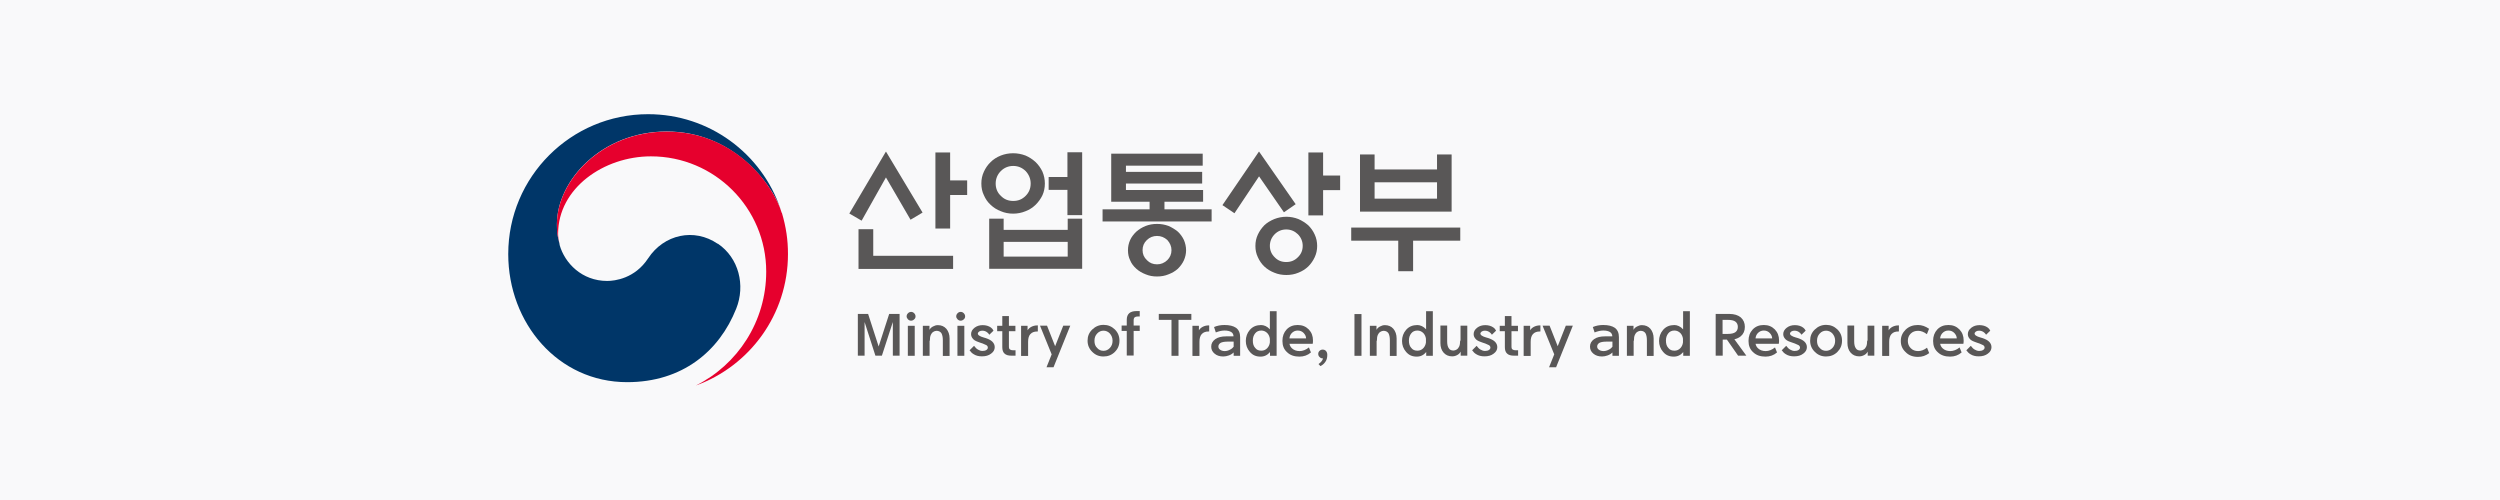
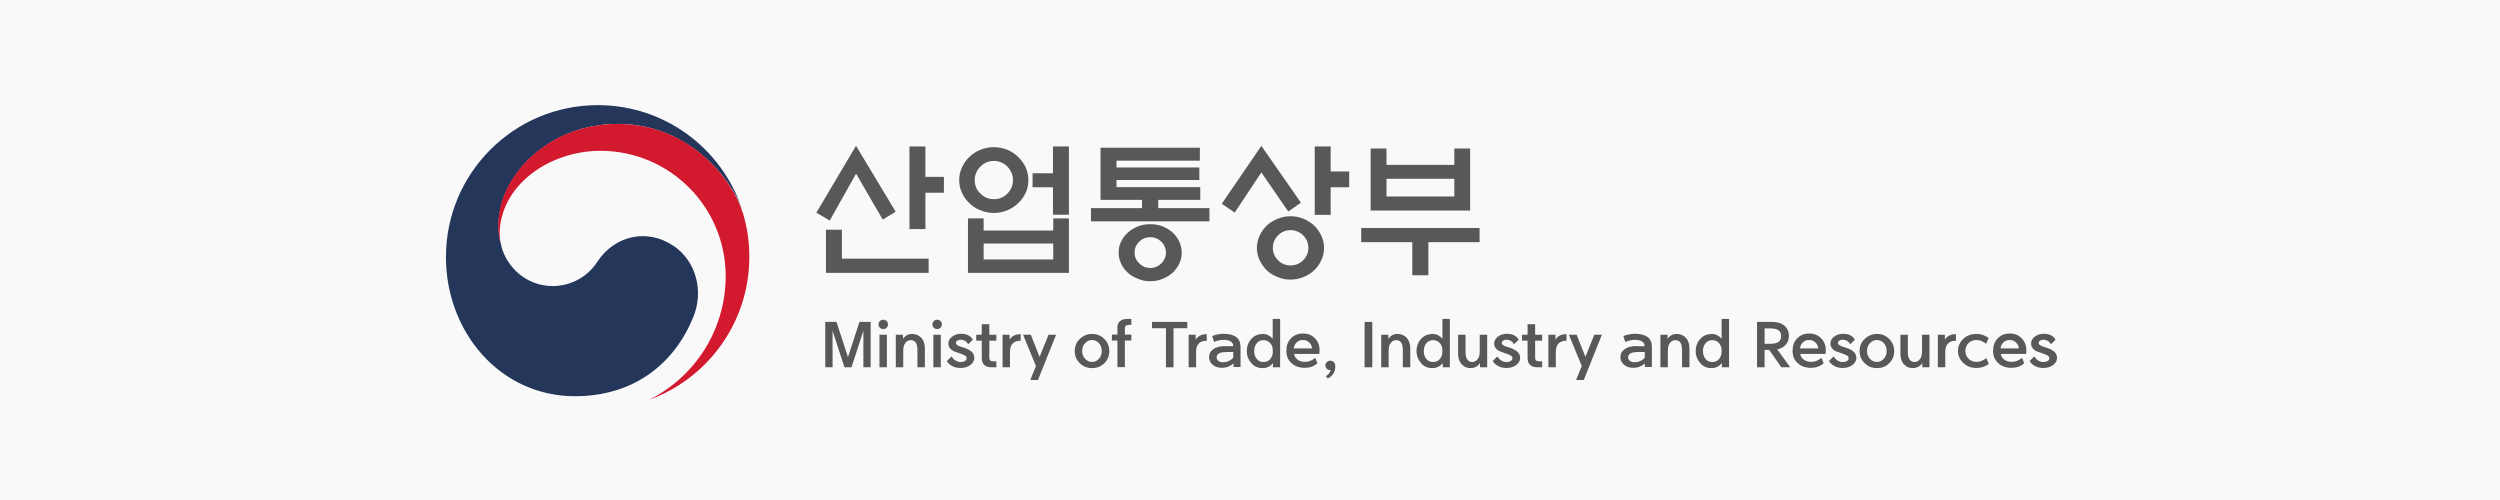
<svg xmlns="http://www.w3.org/2000/svg" id="Layer_1" version="1.1" viewBox="0 0 185 37">
  <defs>
    <style>
      .st0 {
        fill: #f9f9fa;
      }

      .st1 {
-         fill: #595757;
+         fill: none;
      }

      .st2 {
-         fill: #e6002d;
+         clip-path: url(#clippath-1);
      }

      .st3 {
-         fill: #003668;
+         fill: #24365a;
+       }
+ 
+       .st4 {
+         fill: #5a5757;
+       }
+ 
+       .st5 {
+         clip-path: url(#clippath);
+       }
+ 
+       .st6 {
+         fill: #d3192e;
      }
    </style>
+     <clipPath id="clippath">
+       <rect class="st1" x="24.52" y="-.34" width="135.95" height="35.68" />
+     </clipPath>
+     <clipPath id="clippath-1">
+       <rect class="st1" x="24.52" y="-.34" width="135.95" height="35.68" />
+     </clipPath>
  </defs>
  <rect class="st0" width="185" height="37" />
-   <path class="st3" d="M53.11,18.04c-1.74-1.19-3.98-.7-5.15,1.08-.98,1.49-2.46,1.67-3.03,1.67-1.86,0-3.14-1.31-3.52-2.67h0s0-.02,0-.04c0-.01,0-.03-.01-.05-.15-.57-.19-.84-.19-1.44,0-3.25,3.33-6.86,8.13-6.86s7.73,3.74,8.45,5.82c-.01-.04-.02-.07-.04-.11-1.39-4.07-5.25-6.99-9.79-6.99-5.71,0-10.35,4.63-10.35,10.35,0,5.11,3.68,9.48,8.8,9.48,4.08,0,6.82-2.29,8.07-5.44.69-1.72.2-3.75-1.36-4.81" />
-   <path class="st2" d="M57.85,15.76c-.6-2.03-3.44-6.02-8.51-6.02-4.8,0-8.13,3.62-8.13,6.86,0,.6.04.87.19,1.44-.06-.25-.1-.5-.1-.74,0-3.38,3.39-5.73,6.87-5.73,4.71,0,8.53,3.82,8.53,8.53,0,3.69-2.12,6.89-5.21,8.43h0c3.98-1.44,6.82-5.25,6.82-9.73,0-1.06-.14-1.99-.45-3.05" />
-   <g>
-     <path class="st1" d="M65.57,11.23l2.7,4.5-.89.53-1.82-3.13-1.8,3.2-.91-.53,2.7-4.57ZM64.62,16.96v1.97h5.91v.97h-7v-2.94h1.09ZM70.31,16.91h-1.09v-5.63h1.09v2.07h1.26v1.08h-1.26v2.48Z" />
-     <path class="st1" d="M77.32,13.58c0,.31-.06.61-.18.87-.13.27-.3.5-.51.71-.21.2-.45.36-.74.47-.29.12-.6.18-.92.18s-.63-.06-.91-.18c-.29-.11-.54-.27-.75-.47-.22-.2-.38-.43-.5-.71-.13-.26-.19-.55-.19-.87s.06-.6.19-.88c.12-.26.28-.5.5-.71.2-.2.45-.36.75-.48.28-.11.59-.17.91-.17s.63.06.92.17c.28.12.52.28.74.48.21.2.38.44.51.71.12.28.18.58.18.88ZM73.2,16.18h1.07v.83h4.74v-.83h1.07v3.71h-6.88v-3.71ZM76.27,13.58c0-.35-.13-.66-.37-.92-.26-.25-.56-.38-.92-.38s-.67.13-.92.38-.38.57-.38.92.12.67.38.91c.25.26.55.38.92.38s.66-.12.92-.38c.24-.24.37-.54.37-.91ZM79.01,17.9h-4.74v1.09h4.74v-1.09ZM77.6,13.1h1.39v-1.83h1.09v4.65h-1.09v-1.87h-1.39v-.96Z" />
-     <path class="st1" d="M82.23,14.93v-3.56h6.77v.89h-5.68v.46h5.64v.86h-5.64v.48h5.71v.87h-2.86v.56h3.49v.9h-8.07v-.9h3.48v-.56h-2.83ZM87.77,18.52c0,.26-.06.51-.16.74-.11.24-.26.44-.45.63-.2.18-.43.31-.69.41-.26.11-.54.16-.85.16s-.58-.05-.84-.16c-.26-.1-.49-.23-.69-.41-.2-.18-.36-.38-.46-.63-.11-.22-.16-.47-.16-.74s.05-.51.16-.76c.1-.22.26-.43.46-.62.19-.17.42-.31.69-.42.26-.1.53-.15.84-.15s.58.05.85.15c.25.11.48.25.69.42.19.18.34.39.45.62.1.24.16.49.16.76ZM86.69,18.51c0-.28-.11-.53-.31-.75-.22-.2-.47-.3-.76-.3s-.54.1-.75.3c-.22.21-.32.46-.32.75s.1.53.32.74c.2.21.45.31.75.31s.53-.1.76-.31c.2-.2.31-.44.31-.74Z" />
-     <path class="st1" d="M93.18,11.23l2.7,3.88-.87.6-1.84-2.66-1.82,2.73-.89-.6,2.7-3.96ZM97.47,18.2c0,.3-.06.57-.18.83-.12.26-.28.49-.48.69-.21.2-.45.35-.73.46-.28.12-.59.17-.89.17s-.61-.05-.89-.17c-.28-.11-.53-.26-.74-.46-.2-.19-.36-.42-.48-.69-.12-.25-.18-.52-.18-.83s.06-.58.18-.84c.12-.26.28-.48.48-.69.2-.19.45-.34.74-.46.28-.11.58-.17.89-.17s.61.06.89.17c.27.12.51.27.73.46.2.2.36.42.48.69.12.26.18.54.18.84ZM96.4,18.19c0-.32-.12-.62-.36-.86-.24-.23-.53-.35-.86-.35s-.62.12-.85.35-.36.53-.36.86.12.62.36.85c.23.24.51.35.85.35s.62-.11.86-.35c.24-.23.36-.51.36-.85ZM97.91,15.94h-1.09v-4.66h1.09v1.71h1.26v1.08h-1.26v1.88Z" />
-     <path class="st1" d="M99.99,16.84h8.07v.97h-3.49v2.26h-1.1v-2.26h-3.48v-.97ZM101.72,12.54h4.62v-1.11h1.08v4.23h-6.78v-4.23h1.08v1.11ZM106.34,13.49h-4.62v1.21h4.62v-1.21Z" />
-   </g>
-   <g>
-     <path class="st1" d="M66.57,23.23v3.09h-.5v-2.49l-.81,2.49h-.48l-.8-2.49v2.49h-.5v-3.09h.76l.78,2.41.78-2.41h.76Z" />
-     <path class="st1" d="M67.75,23.41c0,.09-.03.16-.1.22-.06.06-.14.1-.23.1-.09,0-.16-.03-.23-.1-.06-.06-.1-.14-.1-.22s.03-.16.1-.23c.06-.06.14-.1.23-.1.09,0,.16.03.23.1.06.06.1.14.1.23ZM67.18,26.33v-2.22h.51v2.22h-.51Z" />
-     <path class="st1" d="M68.79,25.21v1.12h-.5v-2.22h.49v.3c.05-.1.14-.19.26-.25.11-.06.23-.1.36-.1.26,0,.47.09.63.27.15.18.24.42.24.72v1.29h-.5v-1.16c0-.24-.04-.41-.11-.53-.08-.11-.2-.17-.36-.17-.08,0-.16.03-.24.08-.08.05-.14.13-.18.22-.05.11-.07.25-.07.44Z" />
-     <path class="st1" d="M71.42,23.41c0,.09-.03.16-.1.22-.06.06-.14.1-.23.1s-.16-.03-.23-.1c-.06-.06-.1-.14-.1-.22s.03-.16.1-.23.14-.1.23-.1.16.03.23.1c.06.06.1.14.1.23ZM70.85,26.33v-2.22h.51v2.22h-.51Z" />
-     <path class="st1" d="M71.76,25.91l.32-.32c.09.12.18.22.29.28.1.06.21.1.33.1s.21-.02.29-.07c.07-.05.11-.1.11-.18,0-.07-.04-.14-.11-.18-.08-.04-.17-.08-.27-.12-.12-.04-.25-.08-.37-.13-.17-.06-.3-.14-.37-.24-.08-.1-.12-.2-.12-.33,0-.18.09-.34.26-.47.17-.13.37-.19.6-.19s.45.06.61.18c.08.06.15.14.19.23l-.31.3c-.05-.07-.09-.13-.15-.17-.1-.08-.22-.13-.37-.13-.09,0-.16.02-.23.06-.06.05-.1.1-.1.15,0,.06.04.12.11.16.07.05.17.09.31.13.05.02.11.04.17.05.21.07.38.16.49.27.11.11.17.25.17.4,0,.19-.09.35-.27.48-.18.14-.4.2-.68.2-.24,0-.44-.05-.61-.16-.12-.07-.22-.17-.31-.3Z" />
-     <path class="st1" d="M74.66,23.39v.72h.48v.4h-.48v1.13c0,.11.02.19.08.22.05.04.12.06.22.06h.19v.4h-.3c-.24,0-.41-.05-.52-.16-.11-.1-.16-.26-.16-.47v-1.18h-.38v-.4h.38v-.72h.51Z" />
-     <path class="st1" d="M75.56,26.33v-2.22h.48v.33c.07-.11.16-.19.27-.25.13-.07.28-.11.45-.11h.04v.45h-.05c-.21,0-.38.06-.5.19-.12.13-.17.32-.17.58v1.04h-.5Z" />
-     <path class="st1" d="M77.83,26.24l-.87-2.14h.52l.6,1.52.6-1.52h.52l-1.24,3.08h-.52l.38-.95Z" />
-     <path class="st1" d="M81.66,26.38c-.33,0-.6-.11-.83-.34-.23-.22-.35-.5-.35-.83s.11-.6.35-.83c.23-.22.5-.34.83-.34s.6.11.84.34c.23.23.34.5.34.83s-.11.6-.34.83c-.23.23-.51.34-.84.34ZM81.66,25.96c.18,0,.34-.07.47-.21.13-.14.2-.31.2-.53s-.07-.39-.2-.54c-.13-.14-.29-.21-.47-.21s-.34.07-.47.21c-.14.15-.2.32-.2.54s.06.4.2.53c.13.15.29.21.47.21Z" />
-     <path class="st1" d="M83.38,23.66c0-.21.06-.37.18-.48.11-.1.29-.16.53-.16h.25v.4h-.15c-.1,0-.17.02-.22.06-.05.04-.08.11-.08.22v.39h.45v.4h-.45v1.82h-.51v-1.82h-.38v-.4h.38v-.44Z" />
-     <path class="st1" d="M87.21,23.67v2.66h-.52v-2.66h-.94v-.44h2.41v.44h-.94Z" />
-     <path class="st1" d="M88.24,26.33v-2.22h.48v.33c.07-.11.16-.19.27-.25.13-.07.28-.11.45-.11h.04v.45h-.05c-.21,0-.38.06-.5.19-.12.13-.17.32-.17.58v1.04h-.5Z" />
-     <path class="st1" d="M90.75,24.89h.53c0-.14-.06-.25-.17-.32-.12-.07-.28-.11-.49-.11h-.01c-.2,0-.41.05-.64.14l-.13-.4c.23-.1.49-.15.77-.15h0c.37,0,.66.07.86.21.2.15.3.38.3.69v1.38h-.48v-.25c-.1.1-.21.17-.35.22-.14.05-.28.08-.42.08-.26,0-.48-.07-.64-.21-.17-.14-.25-.31-.25-.52,0-.23.1-.41.31-.56.19-.13.45-.2.8-.2ZM90.62,25.98c.13,0,.26-.03.39-.1.13-.06.22-.14.28-.22v-.38h-.45c-.25,0-.43.04-.53.1-.1.07-.15.16-.15.26s.04.18.13.24c.08.06.2.1.34.1Z" />
-     <path class="st1" d="M93.29,24.05c.26,0,.49.11.68.32v-1.34h.5v3.3h-.49v-.28c-.19.23-.42.34-.7.34-.33,0-.59-.11-.79-.35-.2-.23-.3-.5-.3-.81s.1-.59.3-.82c.2-.23.46-.35.79-.35ZM93.97,25.36c0-.1,0-.19,0-.29-.02-.16-.08-.3-.19-.42-.12-.12-.27-.19-.44-.19-.2,0-.35.07-.46.21-.12.15-.17.32-.17.54s.05.4.17.53c.11.15.26.21.46.21.17,0,.32-.06.44-.19.1-.11.17-.25.19-.42Z" />
-     <path class="st1" d="M95.42,25.44c.03.14.09.25.19.34.14.13.33.2.56.2s.47-.09.69-.27l.15.37c-.24.21-.53.31-.85.31-.38,0-.68-.1-.91-.32-.24-.21-.35-.49-.35-.84s.1-.62.31-.85c.21-.22.48-.33.82-.33s.6.11.82.33c.21.22.31.49.31.81,0,.09,0,.17-.02.25h-1.71ZM95.41,25.04h1.24c0-.15-.07-.28-.18-.4-.12-.12-.26-.18-.44-.18s-.33.07-.45.2c-.09.1-.15.23-.16.38Z" />
-     <path class="st1" d="M97.9,26.52h-.02c-.09,0-.17-.03-.23-.1-.07-.06-.1-.14-.1-.23s.03-.17.1-.23c.06-.06.14-.09.23-.09s.17.03.23.09c.07.07.11.17.11.3,0,.22-.05.4-.16.54-.1.14-.22.23-.35.29l-.14-.15c.12-.08.21-.17.27-.27.03-.05.05-.09.06-.15Z" />
-     <path class="st1" d="M100.23,26.33v-3.09h.52v3.09h-.52Z" />
-     <path class="st1" d="M101.87,25.21v1.12h-.5v-2.22h.49v.3c.05-.1.14-.19.26-.25.11-.06.23-.1.36-.1.26,0,.47.09.63.27.15.18.24.42.24.72v1.29h-.5v-1.16c0-.24-.04-.41-.11-.53-.08-.11-.2-.17-.36-.17-.08,0-.16.03-.24.08-.08.05-.14.13-.18.22-.05.11-.07.25-.07.44Z" />
-     <path class="st1" d="M104.85,24.05c.26,0,.49.11.68.32v-1.34h.5v3.3h-.49v-.28c-.19.23-.42.34-.7.34-.33,0-.59-.11-.79-.35-.2-.23-.3-.5-.3-.81s.1-.59.3-.82c.2-.23.46-.35.79-.35ZM105.52,25.36c0-.1,0-.19,0-.29-.02-.16-.08-.3-.19-.42-.12-.12-.27-.19-.44-.19-.2,0-.35.07-.46.21-.12.15-.17.32-.17.54s.05.4.17.53c.11.15.26.21.46.21.17,0,.32-.06.44-.19.1-.11.17-.25.19-.42Z" />
-     <path class="st1" d="M108.08,25.22v-1.12h.5v2.22h-.49v-.3c-.06.11-.15.2-.25.25-.12.07-.25.1-.38.1-.26,0-.47-.09-.63-.27-.16-.18-.24-.42-.24-.72v-1.29h.5v1.16c0,.24.04.41.12.52.07.12.19.17.35.17.08,0,.16-.03.24-.08.08-.05.14-.13.18-.22.05-.11.07-.25.07-.44Z" />
-     <path class="st1" d="M108.95,25.91l.32-.32c.09.12.18.22.29.28.1.06.21.1.33.1s.21-.02.29-.07c.07-.05.11-.1.11-.18,0-.07-.04-.14-.11-.18-.08-.04-.17-.08-.27-.12-.12-.04-.25-.08-.37-.13-.17-.06-.3-.14-.37-.24-.08-.1-.12-.2-.12-.33,0-.18.09-.34.26-.47.17-.13.37-.19.6-.19s.45.06.61.18c.08.06.15.14.19.23l-.31.3c-.05-.07-.09-.13-.15-.17-.1-.08-.22-.13-.37-.13-.09,0-.16.02-.23.06-.06.05-.1.1-.1.15,0,.06.04.12.11.16.07.05.17.09.31.13.05.02.11.04.17.05.21.07.38.16.49.27.11.11.17.25.17.4,0,.19-.09.35-.27.48-.18.14-.4.2-.68.2-.24,0-.44-.05-.61-.16-.12-.07-.22-.17-.31-.3Z" />
-     <path class="st1" d="M111.85,23.39v.72h.48v.4h-.48v1.13c0,.11.02.19.08.22.05.04.12.06.22.06h.19v.4h-.3c-.24,0-.41-.05-.52-.16-.11-.1-.16-.26-.16-.47v-1.18h-.38v-.4h.38v-.72h.51Z" />
-     <path class="st1" d="M112.75,26.33v-2.22h.48v.33c.07-.11.16-.19.27-.25.13-.07.28-.11.45-.11h.04v.45h-.05c-.21,0-.38.06-.5.19-.12.13-.17.32-.17.58v1.04h-.5Z" />
-     <path class="st1" d="M115.02,26.24l-.87-2.14h.52l.6,1.52.6-1.52h.52l-1.24,3.08h-.52l.38-.95Z" />
-     <path class="st1" d="M118.78,24.89h.53c0-.14-.06-.25-.17-.32-.12-.07-.28-.11-.49-.11h-.01c-.2,0-.41.05-.64.14l-.13-.4c.23-.1.49-.15.77-.15h0c.37,0,.66.07.86.21.2.15.3.38.3.69v1.38h-.48v-.25c-.1.1-.21.17-.35.22-.14.05-.28.08-.42.08-.26,0-.48-.07-.64-.21-.17-.14-.25-.31-.25-.52,0-.23.1-.41.31-.56.19-.13.45-.2.8-.2ZM118.65,25.98c.13,0,.26-.03.39-.1.13-.06.22-.14.28-.22v-.38h-.45c-.25,0-.43.04-.53.1-.1.07-.15.16-.15.26s.04.18.13.24c.08.06.2.1.34.1Z" />
-     <path class="st1" d="M120.89,25.21v1.12h-.5v-2.22h.49v.3c.05-.1.14-.19.26-.25.11-.06.23-.1.36-.1.26,0,.47.09.63.27.15.18.24.42.24.72v1.29h-.5v-1.16c0-.24-.04-.41-.11-.53-.08-.11-.2-.17-.36-.17-.08,0-.16.03-.24.08-.08.05-.14.13-.18.22-.05.11-.07.25-.07.44Z" />
-     <path class="st1" d="M123.87,24.05c.26,0,.49.11.68.32v-1.34h.5v3.3h-.49v-.28c-.19.23-.42.34-.7.34-.33,0-.59-.11-.79-.35-.2-.23-.3-.5-.3-.81s.1-.59.3-.82c.2-.23.46-.35.79-.35ZM124.54,25.36c0-.1,0-.19,0-.29-.02-.16-.08-.3-.19-.42-.12-.12-.27-.19-.44-.19-.2,0-.35.07-.46.21-.12.15-.17.32-.17.54s.05.4.17.53c.11.15.26.21.46.21.17,0,.32-.06.44-.19.1-.11.17-.25.19-.42Z" />
-     <path class="st1" d="M128.34,25.1l.89,1.22h-.61l-.83-1.19h-.31v1.19h-.52v-3.09h1c.37,0,.66.09.86.26.2.18.3.41.3.7s-.1.52-.3.69c-.13.11-.3.19-.49.23ZM128.6,24.19c0-.17-.06-.3-.18-.39-.12-.09-.31-.13-.58-.13h-.37v1.04h.37c.26,0,.46-.04.58-.13.12-.09.18-.22.18-.39Z" />
-     <path class="st1" d="M129.91,25.44c.03.14.09.25.19.34.14.13.33.2.56.2s.47-.09.69-.27l.15.37c-.24.21-.53.31-.85.31-.38,0-.68-.1-.91-.32-.24-.21-.35-.49-.35-.84s.1-.62.31-.85c.21-.22.48-.33.82-.33s.6.11.82.33c.21.22.31.49.31.81,0,.09,0,.17-.02.25h-1.71ZM129.9,25.04h1.24c0-.15-.07-.28-.18-.4-.12-.12-.26-.18-.44-.18s-.33.07-.45.2c-.09.1-.15.23-.16.38Z" />
-     <path class="st1" d="M131.86,25.91l.32-.32c.09.12.18.22.29.28.1.06.21.1.33.1s.21-.02.29-.07c.07-.05.11-.1.11-.18,0-.07-.04-.14-.11-.18-.08-.04-.17-.08-.27-.12-.12-.04-.25-.08-.37-.13-.17-.06-.3-.14-.37-.24-.08-.1-.12-.2-.12-.33,0-.18.09-.34.26-.47.17-.13.37-.19.6-.19s.45.06.61.18c.08.06.15.14.19.23l-.31.3c-.05-.07-.09-.13-.15-.17-.1-.08-.22-.13-.37-.13-.09,0-.16.02-.23.06-.06.05-.1.1-.1.15,0,.06.04.12.11.16.07.05.17.09.31.13.05.02.11.04.17.05.21.07.38.16.49.27.11.11.17.25.17.4,0,.19-.09.35-.27.48-.18.14-.4.2-.68.2-.24,0-.44-.05-.61-.16-.12-.07-.22-.17-.31-.3Z" />
-     <path class="st1" d="M135.13,26.38c-.33,0-.6-.11-.83-.34-.23-.22-.35-.5-.35-.83s.11-.6.35-.83c.23-.22.5-.34.83-.34s.6.11.84.34c.23.23.34.5.34.83s-.11.6-.34.83c-.23.23-.51.34-.84.34ZM135.13,25.96c.18,0,.34-.07.47-.21.13-.14.2-.31.2-.53s-.07-.39-.2-.54c-.13-.14-.29-.21-.47-.21s-.34.07-.47.21c-.14.15-.2.32-.2.54s.06.4.2.53c.13.15.29.21.47.21Z" />
-     <path class="st1" d="M138.2,25.22v-1.12h.5v2.22h-.49v-.3c-.06.11-.15.2-.25.25-.12.07-.25.1-.38.1-.26,0-.47-.09-.63-.27-.16-.18-.24-.42-.24-.72v-1.29h.5v1.16c0,.24.04.41.12.52.07.12.19.17.35.17.08,0,.16-.03.24-.08.08-.05.14-.13.18-.22.05-.11.07-.25.07-.44Z" />
-     <path class="st1" d="M139.28,26.33v-2.22h.48v.33c.07-.11.16-.19.27-.25.13-.07.28-.11.45-.11h.04v.45h-.05c-.21,0-.38.06-.5.19-.12.13-.17.32-.17.58v1.04h-.5Z" />
-     <path class="st1" d="M140.66,25.22c0-.32.12-.59.36-.83.24-.23.54-.34.91-.34.29,0,.56.1.82.28l-.16.4c-.22-.17-.44-.25-.65-.25-.23,0-.41.07-.55.21-.15.15-.21.33-.21.54s.07.39.21.53c.14.15.33.22.55.22s.44-.08.66-.25l.16.4c-.25.19-.52.28-.83.28-.37,0-.68-.11-.91-.35-.25-.23-.36-.5-.36-.82Z" />
-     <path class="st1" d="M143.57,25.44c.03.14.09.25.19.34.14.13.33.2.56.2s.47-.09.69-.27l.15.37c-.24.21-.53.31-.85.31-.38,0-.68-.1-.91-.32-.24-.21-.35-.49-.35-.84s.1-.62.31-.85c.21-.22.48-.33.82-.33s.6.11.82.33c.21.22.31.49.31.81,0,.09,0,.17-.02.25h-1.71ZM143.56,25.04h1.24c0-.15-.07-.28-.18-.4-.12-.12-.26-.18-.44-.18s-.33.07-.45.2c-.09.1-.15.23-.16.38Z" />
-     <path class="st1" d="M145.52,25.91l.32-.32c.09.12.18.22.29.28.1.06.21.1.33.1s.21-.02.29-.07c.07-.05.11-.1.11-.18,0-.07-.04-.14-.11-.18-.08-.04-.17-.08-.27-.12-.12-.04-.25-.08-.37-.13-.17-.06-.3-.14-.37-.24-.08-.1-.12-.2-.12-.33,0-.18.09-.34.26-.47.17-.13.37-.19.6-.19s.45.06.61.18c.08.06.15.14.19.23l-.31.3c-.05-.07-.09-.13-.15-.17-.1-.08-.22-.13-.37-.13-.09,0-.16.02-.23.06-.06.05-.1.1-.1.15,0,.06.04.12.11.16.07.05.17.09.31.13.05.02.11.04.17.05.21.07.38.16.49.27.11.11.17.25.17.4,0,.19-.09.35-.27.48-.18.14-.4.2-.68.2-.24,0-.44-.05-.61-.16-.12-.07-.22-.17-.31-.3Z" />
+   <g class="st5">
+     <g class="st2">
+       <path class="st3" d="M49.81,18.18c-1.9-1.29-4.32-.76-5.59,1.17-1.06,1.62-2.67,1.82-3.29,1.82-2.03,0-3.41-1.43-3.82-2.9h0s0-.03,0-.04c0-.02,0-.03-.01-.05-.16-.61-.2-.91-.2-1.56,0-3.53,3.62-7.45,8.83-7.45s8.39,4.06,9.18,6.32c-.01-.04-.02-.08-.04-.12-1.51-4.42-5.7-7.59-10.63-7.59-6.21,0-11.24,5.03-11.24,11.24,0,5.55,4,10.3,9.55,10.3,4.43,0,7.4-2.48,8.77-5.9.75-1.87.22-4.07-1.48-5.23" />
+       <path class="st6" d="M54.95,15.71c-.66-2.2-3.73-6.54-9.25-6.54-5.21,0-8.83,3.93-8.83,7.45,0,.65.04.95.2,1.56-.07-.27-.1-.54-.1-.8,0-3.67,3.68-6.22,7.46-6.22,5.12,0,9.27,4.15,9.27,9.27,0,4.01-2.31,7.48-5.66,9.15h0c4.32-1.56,7.41-5.71,7.41-10.57,0-1.15-.15-2.17-.49-3.31" />
+       <path class="st4" d="M63.34,10.78l2.94,4.89-.96.58-1.97-3.4-1.95,3.47-.99-.58,2.94-4.96ZM62.3,17v2.14h6.42v1.05h-7.6v-3.19h1.18ZM68.48,16.95h-1.18v-6.11h1.18v2.25h1.37v1.17h-1.37v2.7Z" />
+       <path class="st4" d="M76.1,13.33c0,.34-.07.66-.2.94-.14.3-.33.55-.56.77-.23.22-.49.39-.8.52-.32.13-.65.2-1,.2s-.68-.07-.99-.2c-.32-.12-.59-.3-.81-.52-.24-.22-.42-.47-.55-.77-.14-.28-.21-.6-.21-.94s.07-.65.21-.95c.13-.28.31-.55.55-.77.22-.22.49-.39.81-.53.31-.12.64-.19.99-.19s.68.07,1,.19c.31.13.57.31.8.53.23.22.42.48.56.77.13.31.2.62.2.95M71.63,16.16h1.16v.9h5.15v-.9h1.16v4.03h-7.47v-4.03ZM74.96,13.33c0-.38-.14-.71-.41-1-.28-.27-.61-.42-1-.42s-.72.14-1,.42c-.28.28-.42.61-.42,1s.13.72.42.99c.27.28.6.42,1,.42s.71-.13,1-.42c.26-.26.41-.59.41-.99M77.94,18.02h-5.15v1.18h5.15v-1.18ZM76.41,12.82h1.51v-1.98h1.18v5.05h-1.18v-2.03h-1.51v-1.04Z" />
+       <path class="st4" d="M81.44,14.8v-3.87h7.35v.96h-6.17v.5h6.13v.93h-6.13v.53h6.2v.94h-3.11v.61h3.79v.98h-8.77v-.98h3.78v-.61h-3.08ZM87.45,18.7c0,.29-.07.56-.18.8-.12.26-.29.48-.49.68-.22.2-.47.34-.74.45-.29.12-.59.18-.92.18s-.62-.05-.91-.18c-.29-.11-.54-.25-.75-.45-.22-.2-.39-.42-.5-.68-.12-.24-.18-.51-.18-.8s.05-.56.18-.82c.11-.24.28-.47.5-.67.21-.19.46-.34.75-.46.28-.11.58-.16.91-.16s.64.05.92.16c.27.12.53.27.74.46.21.2.37.43.49.67.11.26.18.54.18.82M86.28,18.69c0-.31-.12-.58-.34-.81-.24-.22-.52-.33-.82-.33s-.59.11-.81.33c-.24.23-.35.5-.35.81s.11.58.35.8c.22.23.49.34.81.34s.58-.11.82-.34c.22-.22.34-.48.34-.8" />
+       <path class="st4" d="M93.33,10.78l2.94,4.22-.94.65-1.99-2.89-1.97,2.97-.96-.65,2.94-4.3ZM97.98,18.35c0,.33-.07.62-.2.9-.13.29-.31.54-.53.75-.23.22-.49.38-.79.5-.31.13-.64.19-.96.19s-.66-.05-.96-.19c-.31-.12-.58-.29-.8-.5-.22-.21-.39-.46-.53-.75-.13-.27-.2-.57-.2-.9s.07-.62.2-.91c.13-.28.31-.53.53-.75.22-.21.49-.37.8-.5.31-.12.62-.19.96-.19s.66.07.96.19c.3.13.56.3.79.5.22.22.39.46.53.75.13.28.2.59.2.91M96.82,18.34c0-.35-.13-.67-.39-.93-.26-.25-.58-.38-.93-.38s-.67.13-.92.38c-.26.26-.39.58-.39.93s.13.67.39.92c.25.26.56.38.92.38s.67-.12.93-.38c.26-.25.39-.56.39-.92M98.47,15.9h-1.18v-5.06h1.18v1.85h1.37v1.17h-1.37v2.04Z" />
+       <path class="st4" d="M100.72,16.87h8.77v1.05h-3.79v2.45h-1.19v-2.45h-3.78v-1.05ZM102.6,12.2h5.02v-1.21h1.17v4.59h-7.36v-4.59h1.17v1.21ZM107.62,13.23h-5.02v1.31h5.02v-1.31Z" />
+       <polygon class="st4" points="64.43 23.82 64.43 27.18 63.89 27.18 63.89 24.48 63.01 27.18 62.49 27.18 61.61 24.48 61.61 27.18 61.07 27.18 61.07 23.82 61.9 23.82 62.75 26.43 63.6 23.82 64.43 23.82" />
+       <path class="st4" d="M65.71,24.01c0,.09-.03.17-.1.24-.07.07-.15.1-.25.1-.1,0-.18-.03-.25-.1-.07-.07-.1-.15-.1-.24s.03-.18.1-.25c.07-.07.15-.1.25-.1.09,0,.18.03.25.1.07.07.1.15.1.25M65.08,24.77h.55v2.41h-.55v-2.41Z" />
+       <path class="st4" d="M66.84,25.97v1.21h-.55v-2.41h.53v.32c.06-.11.15-.2.28-.28.12-.07.25-.1.39-.1.28,0,.51.1.69.29.17.2.26.45.26.78v1.4h-.55v-1.26c0-.26-.04-.44-.12-.57-.09-.12-.22-.18-.39-.18-.09,0-.18.03-.26.09-.09.06-.15.14-.2.24-.05.12-.08.28-.08.47" />
+       <path class="st4" d="M69.7,24.01c0,.09-.03.17-.1.24-.07.07-.15.1-.25.1s-.18-.03-.25-.1c-.07-.07-.1-.15-.1-.24s.03-.18.1-.25c.07-.07.15-.1.25-.1s.18.03.25.1c.07.07.1.15.1.25M69.07,24.77h.55v2.41h-.55v-2.41Z" />
+       <path class="st4" d="M70.06,26.73l.35-.35c.09.13.2.24.32.31.11.07.23.1.36.1s.23-.02.32-.08c.08-.05.12-.11.12-.2,0-.08-.04-.15-.12-.2-.08-.04-.18-.09-.3-.13-.13-.04-.27-.09-.4-.14-.19-.06-.32-.15-.4-.26-.09-.1-.13-.22-.13-.36,0-.2.09-.37.28-.51.18-.14.4-.21.66-.21s.49.06.66.19c.09.07.16.15.21.25l-.34.33c-.05-.07-.1-.14-.16-.19-.11-.09-.24-.14-.4-.14-.1,0-.18.02-.25.07-.07.05-.1.1-.1.17,0,.07.04.13.12.17.07.05.19.1.34.14.05.02.12.04.19.06.23.08.41.18.53.3.12.12.18.27.18.44,0,.2-.1.38-.29.52-.2.15-.44.22-.74.22-.26,0-.48-.06-.67-.18-.13-.07-.24-.18-.34-.33" />
+       <path class="st4" d="M73.21,23.99v.78h.52v.44h-.52v1.23c0,.12.02.2.08.24.05.04.13.06.24.06h.2v.44h-.33c-.26,0-.45-.06-.57-.18-.12-.11-.18-.29-.18-.51v-1.28h-.41v-.44h.41v-.78h.55Z" />
+       <path class="st4" d="M74.19,27.18v-2.41h.52v.36c.08-.12.17-.21.29-.28.14-.08.3-.12.49-.12h.04v.49h-.06c-.23,0-.41.07-.54.21-.13.14-.19.35-.19.63v1.12h-.55Z" />
+       <polygon class="st4" points="76.66 27.09 75.71 24.77 76.28 24.77 76.93 26.41 77.59 24.77 78.15 24.77 76.81 28.12 76.24 28.12 76.66 27.09" />
+       <path class="st4" d="M80.81,27.24c-.36,0-.66-.12-.9-.36-.25-.24-.38-.54-.38-.9s.12-.66.38-.9c.25-.24.55-.37.9-.37s.66.12.91.37c.25.25.37.55.37.9s-.12.66-.37.9c-.25.25-.55.36-.91.36M80.81,26.78c.2,0,.37-.07.51-.23.14-.15.21-.34.21-.58s-.07-.42-.21-.58c-.14-.15-.32-.23-.51-.23s-.37.08-.51.23c-.15.16-.22.35-.22.58s.07.43.22.58c.14.16.31.23.51.23" />
+       <path class="st4" d="M82.68,24.29c0-.23.06-.4.19-.52.12-.11.32-.17.58-.17h.27v.44h-.16c-.1,0-.18.02-.24.06-.06.04-.08.12-.08.24v.42h.48v.44h-.48v1.97h-.55v-1.97h-.41v-.44h.41v-.48Z" />
+       <polygon class="st4" points="86.84 24.29 86.84 27.18 86.28 27.18 86.28 24.29 85.25 24.29 85.25 23.82 87.86 23.82 87.86 24.29 86.84 24.29" />
+       <path class="st4" d="M87.96,27.18v-2.41h.52v.36c.08-.12.17-.21.29-.28.14-.08.3-.12.49-.12h.04v.49h-.06c-.23,0-.41.07-.54.21-.13.14-.19.35-.19.63v1.12h-.55Z" />
+       <path class="st4" d="M90.69,25.62h.57c0-.15-.06-.27-.18-.35-.13-.08-.31-.12-.53-.12h-.01c-.22,0-.45.05-.7.15l-.14-.43c.25-.11.53-.16.84-.17h0c.4,0,.72.08.93.23.22.16.33.41.33.74v1.49h-.52v-.27c-.1.1-.23.18-.38.24-.15.06-.31.09-.46.09-.29,0-.52-.07-.7-.23-.18-.15-.27-.34-.27-.56,0-.25.11-.45.34-.61.2-.14.49-.21.87-.21M90.54,26.8c.14,0,.28-.03.42-.1.14-.07.24-.15.3-.24v-.41h-.49c-.28,0-.47.04-.58.11-.11.08-.16.18-.16.29s.04.19.14.26c.09.07.21.1.37.1" />
+       <path class="st4" d="M93.44,24.71c.29,0,.53.12.74.35v-1.46h.55v3.58h-.53v-.31c-.21.25-.46.37-.76.37-.36,0-.64-.12-.85-.38-.22-.25-.33-.54-.33-.88s.11-.64.33-.89c.22-.25.5-.37.85-.37M94.18,26.13c.01-.1.01-.21,0-.31-.02-.18-.09-.33-.2-.45-.13-.13-.29-.2-.48-.2-.21,0-.38.08-.5.23-.13.16-.19.35-.19.58s.06.43.19.58c.12.16.29.23.5.23.19,0,.35-.06.48-.2.11-.12.18-.27.2-.45" />
+       <path class="st4" d="M95.76,26.21c.03.15.1.27.21.36.15.14.36.21.61.21s.51-.1.75-.3l.16.4c-.26.23-.57.34-.93.34-.41,0-.74-.11-.99-.35-.26-.23-.38-.53-.38-.91s.11-.68.34-.92c.23-.24.52-.36.89-.36s.66.12.89.36c.23.24.34.53.34.88,0,.1-.01.19-.02.27h-1.86ZM95.75,25.78h1.34c-.01-.16-.07-.3-.2-.43-.13-.13-.29-.19-.48-.19s-.36.07-.49.21c-.1.11-.16.25-.18.41" />
+       <path class="st4" d="M98.46,27.39h-.02c-.1,0-.18-.03-.25-.1-.07-.06-.11-.15-.11-.25s.03-.18.11-.25c.07-.06.15-.1.25-.1s.18.03.25.1c.08.08.12.18.12.32,0,.24-.06.43-.17.58-.11.15-.24.25-.38.31l-.15-.16c.13-.08.23-.18.3-.29.03-.05.05-.1.06-.16" />
+       <rect class="st4" x="100.98" y="23.82" width=".57" height="3.36" />
+       <path class="st4" d="M102.76,25.97v1.21h-.55v-2.41h.53v.32c.06-.11.15-.2.28-.28.12-.07.25-.1.39-.1.28,0,.51.1.69.29.17.2.26.45.26.78v1.4h-.55v-1.26c0-.26-.04-.44-.12-.57-.09-.12-.22-.18-.39-.18-.09,0-.18.03-.26.09-.09.06-.15.14-.2.24-.05.12-.08.28-.08.47" />
+       <path class="st4" d="M106,24.71c.29,0,.53.12.74.35v-1.46h.55v3.58h-.53v-.31c-.21.25-.46.37-.76.37-.35,0-.64-.12-.85-.38-.22-.25-.33-.54-.33-.88s.11-.64.33-.89c.22-.25.5-.37.85-.37M106.73,26.13c.01-.1.01-.21,0-.31-.02-.18-.09-.33-.2-.45-.13-.13-.29-.2-.48-.2-.21,0-.38.08-.5.23-.13.16-.19.35-.19.58s.06.43.19.58c.12.16.29.23.5.23.19,0,.35-.06.48-.2.11-.12.18-.27.2-.45" />
+       <path class="st4" d="M109.5,25.98v-1.21h.55v2.41h-.53v-.32c-.07.12-.16.21-.27.27-.13.07-.27.11-.41.11-.29,0-.51-.09-.68-.29-.18-.19-.26-.45-.26-.78v-1.4h.55v1.26c0,.26.04.45.13.57.08.13.21.19.38.19.09,0,.17-.03.26-.09.08-.06.15-.14.2-.24.05-.12.08-.28.08-.47" />
+       <path class="st4" d="M110.45,26.73l.35-.35c.09.13.2.24.32.31.11.07.23.1.36.1s.23-.02.32-.08c.08-.05.12-.11.12-.2,0-.08-.04-.15-.12-.2-.08-.04-.18-.09-.3-.13-.13-.04-.27-.09-.4-.14-.19-.06-.32-.15-.4-.26-.09-.1-.13-.22-.13-.36,0-.2.09-.37.28-.51.18-.14.4-.21.66-.21s.49.06.66.19c.09.07.16.15.21.25l-.34.33c-.05-.07-.1-.14-.16-.19-.11-.09-.24-.14-.4-.14-.1,0-.18.02-.25.07-.07.05-.1.1-.1.17,0,.07.04.13.12.17.07.05.19.1.34.14.05.02.12.04.19.06.23.08.41.18.53.3.12.12.18.27.18.44,0,.2-.1.38-.29.52-.2.15-.44.22-.73.22-.26,0-.48-.06-.67-.18-.13-.07-.24-.18-.34-.33" />
+       <path class="st4" d="M113.6,23.99v.78h.52v.44h-.52v1.23c0,.12.02.2.08.24.05.04.13.06.24.06h.2v.44h-.33c-.26,0-.45-.06-.57-.18-.12-.11-.18-.29-.18-.51v-1.28h-.41v-.44h.41v-.78h.55Z" />
+       <path class="st4" d="M114.58,27.18v-2.41h.52v.36c.08-.12.17-.21.29-.28.14-.08.3-.12.49-.12h.04v.49h-.06c-.23,0-.41.07-.54.21-.13.14-.19.35-.19.63v1.12h-.55Z" />
+       <polygon class="st4" points="117.05 27.09 116.1 24.77 116.67 24.77 117.32 26.41 117.98 24.77 118.54 24.77 117.2 28.12 116.63 28.12 117.05 27.09" />
+       <path class="st4" d="M121.13,25.62h.57c0-.15-.06-.27-.18-.35-.13-.08-.31-.12-.53-.12h-.02c-.22,0-.45.05-.7.15l-.14-.43c.25-.11.53-.16.84-.17h.01c.4,0,.71.08.93.23.22.16.33.41.33.74v1.49h-.52v-.27c-.1.1-.23.18-.38.24-.15.06-.31.09-.46.09-.29,0-.52-.07-.7-.23-.18-.15-.27-.34-.27-.56,0-.25.11-.45.34-.61.2-.14.49-.21.87-.21M120.99,26.8c.14,0,.28-.03.42-.1.14-.07.24-.15.3-.24v-.41h-.49c-.28,0-.47.04-.58.11-.11.08-.16.18-.16.29s.04.19.14.26c.09.07.21.1.37.1" />
+       <path class="st4" d="M123.42,25.97v1.21h-.55v-2.41h.53v.32c.06-.11.15-.2.28-.28.12-.07.25-.1.39-.1.28,0,.51.1.69.29.17.2.26.45.26.78v1.4h-.55v-1.26c0-.26-.04-.44-.12-.57-.09-.12-.22-.18-.39-.18-.09,0-.18.03-.26.09-.09.06-.15.14-.2.24-.05.12-.08.28-.08.47" />
+       <path class="st4" d="M126.66,24.71c.29,0,.53.12.74.35v-1.46h.55v3.58h-.53v-.31c-.21.25-.46.37-.76.37-.36,0-.64-.12-.85-.38-.22-.25-.33-.54-.33-.88s.11-.64.33-.89c.22-.25.5-.37.85-.37M127.39,26.13c.01-.1.01-.21,0-.31-.02-.18-.09-.33-.2-.45-.13-.13-.29-.2-.48-.2-.21,0-.38.08-.5.23-.13.16-.19.35-.19.58s.06.43.19.58c.12.16.29.23.5.23.19,0,.35-.06.48-.2.11-.12.18-.27.2-.45" />
+       <path class="st4" d="M131.51,25.85l.97,1.33h-.66l-.9-1.29h-.34v1.29h-.56v-3.36h1.09c.4,0,.72.09.94.28.22.19.33.44.33.75s-.11.56-.33.75c-.14.12-.32.21-.53.25M131.8,24.86c0-.19-.06-.33-.19-.42-.13-.09-.34-.14-.63-.14h-.4v1.14h.4c.29,0,.5-.04.63-.14.13-.09.19-.24.19-.42" />
+       <path class="st4" d="M133.22,26.21c.03.15.1.27.21.36.15.14.36.21.61.21s.51-.1.75-.3l.16.4c-.26.23-.57.34-.93.34-.41,0-.74-.11-.99-.35-.26-.23-.38-.53-.38-.91s.11-.68.34-.92c.23-.24.52-.36.89-.36s.66.12.89.36c.23.24.34.53.34.88,0,.1-.01.19-.02.27h-1.86ZM133.21,25.78h1.34c-.01-.16-.07-.3-.2-.43-.13-.13-.29-.19-.48-.19s-.36.07-.49.21c-.1.11-.16.25-.18.41" />
+       <path class="st4" d="M135.33,26.73l.35-.35c.09.13.2.24.32.31.11.07.23.1.36.1s.23-.02.32-.08c.08-.05.12-.11.12-.2,0-.08-.04-.15-.12-.2-.08-.04-.18-.09-.3-.13-.13-.04-.27-.09-.4-.14-.19-.06-.32-.15-.4-.26-.09-.1-.13-.22-.13-.36,0-.2.09-.37.28-.51.18-.14.4-.21.66-.21s.49.06.66.19c.09.07.16.15.21.25l-.34.33c-.05-.07-.1-.14-.16-.19-.11-.09-.24-.14-.4-.14-.1,0-.18.02-.25.07-.07.05-.1.1-.1.17,0,.07.04.13.12.17.07.05.19.1.34.14.05.02.12.04.19.06.23.08.41.18.53.3.12.12.18.27.18.44,0,.2-.1.38-.29.52-.2.15-.44.22-.73.22-.26,0-.48-.06-.67-.18-.13-.07-.24-.18-.34-.33" />
+       <path class="st4" d="M138.89,27.24c-.36,0-.66-.12-.9-.36-.25-.24-.38-.54-.38-.9s.12-.66.38-.9c.25-.24.55-.37.9-.37s.66.12.91.37c.25.25.37.55.37.9s-.12.66-.37.9c-.25.25-.55.36-.91.36M138.89,26.78c.2,0,.37-.07.51-.23.14-.15.21-.34.21-.58s-.07-.42-.21-.58c-.14-.15-.32-.23-.51-.23s-.37.08-.51.23c-.15.16-.22.35-.22.58s.07.43.22.58c.14.16.31.23.51.23" />
+       <path class="st4" d="M142.23,25.98v-1.21h.55v2.41h-.53v-.32c-.07.12-.16.21-.27.27-.13.07-.27.11-.41.11-.29,0-.51-.09-.68-.29-.18-.19-.26-.45-.26-.78v-1.4h.55v1.26c0,.26.04.45.13.57.08.13.21.19.38.19.09,0,.17-.03.26-.09.08-.06.15-.14.2-.24.05-.12.08-.28.08-.47" />
+       <path class="st4" d="M143.4,27.18v-2.41h.52v.36c.08-.12.17-.21.29-.28.14-.08.3-.12.49-.12h.04v.49h-.06c-.23,0-.41.07-.54.21-.13.14-.19.35-.19.63v1.12h-.55Z" />
+       <path class="st4" d="M144.89,25.98c0-.35.13-.65.39-.9.26-.25.59-.37.99-.37.32,0,.61.1.89.3l-.18.43c-.24-.18-.48-.28-.71-.28-.25,0-.45.08-.6.23-.16.16-.23.36-.23.58s.07.42.23.57c.15.16.36.24.6.24s.47-.09.72-.28l.18.43c-.27.2-.57.3-.9.3-.4,0-.73-.12-.99-.38-.27-.25-.39-.54-.39-.89" />
+       <path class="st4" d="M148.06,26.21c.03.15.1.27.21.36.15.14.36.21.61.21s.51-.1.75-.3l.16.4c-.26.23-.57.34-.93.34-.41,0-.74-.11-.99-.35-.26-.23-.38-.53-.38-.91s.11-.68.34-.92c.23-.24.52-.36.89-.36s.66.12.89.36c.23.24.34.53.34.88,0,.1,0,.19-.02.27h-1.86ZM148.05,25.78h1.34c0-.16-.07-.3-.2-.43-.13-.13-.29-.19-.48-.19s-.36.07-.49.21c-.1.11-.16.25-.18.41" />
+       <path class="st4" d="M150.18,26.73l.35-.35c.09.13.2.24.32.31.11.07.23.1.36.1s.23-.02.32-.08c.08-.05.12-.11.12-.2,0-.08-.04-.15-.12-.2-.08-.04-.18-.09-.3-.13-.13-.04-.27-.09-.4-.14-.19-.06-.32-.15-.4-.26-.09-.1-.13-.22-.13-.36,0-.2.09-.37.28-.51.18-.14.4-.21.66-.21s.49.06.66.19c.09.07.16.15.21.25l-.34.33c-.05-.07-.1-.14-.16-.19-.11-.09-.24-.14-.4-.14-.1,0-.18.02-.25.07-.07.05-.1.1-.1.17,0,.07.04.13.12.17.07.05.19.1.34.14.05.02.12.04.19.06.23.08.41.18.53.3.12.12.18.27.18.44,0,.2-.1.38-.29.52-.2.15-.44.22-.73.22-.26,0-.48-.06-.67-.18-.13-.07-.24-.18-.34-.33" />
+     </g>
  </g>
</svg>
